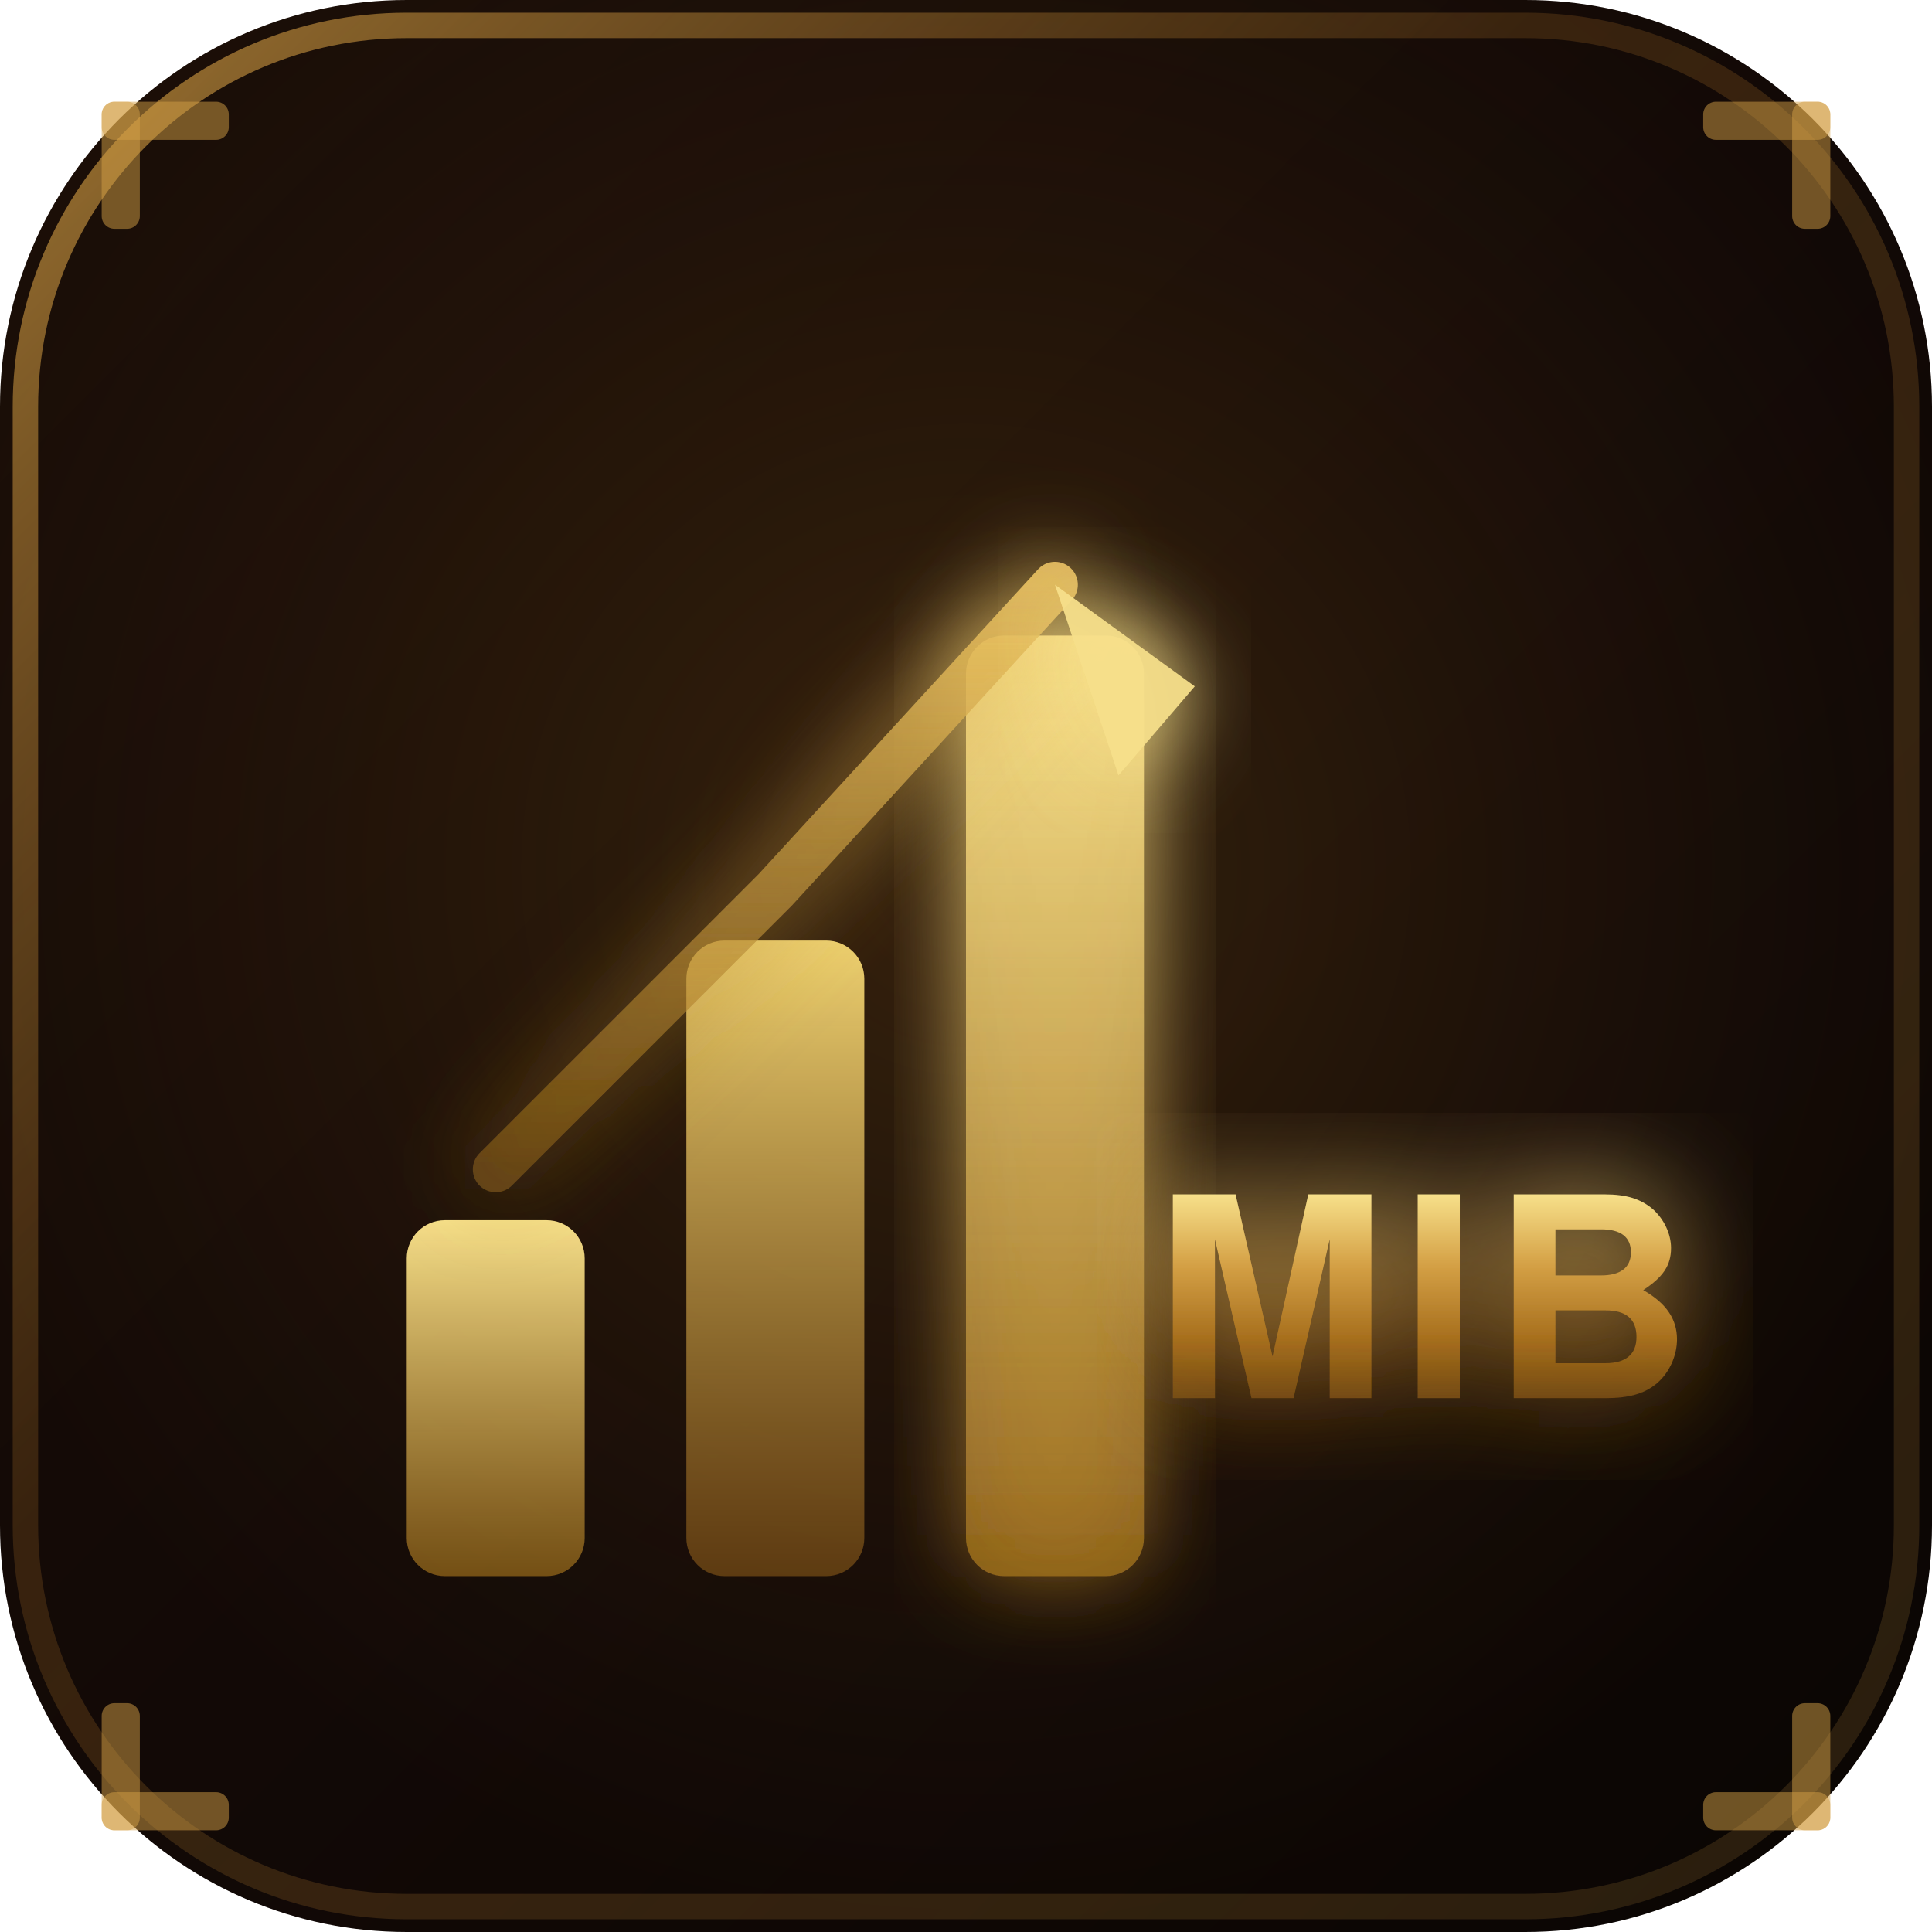
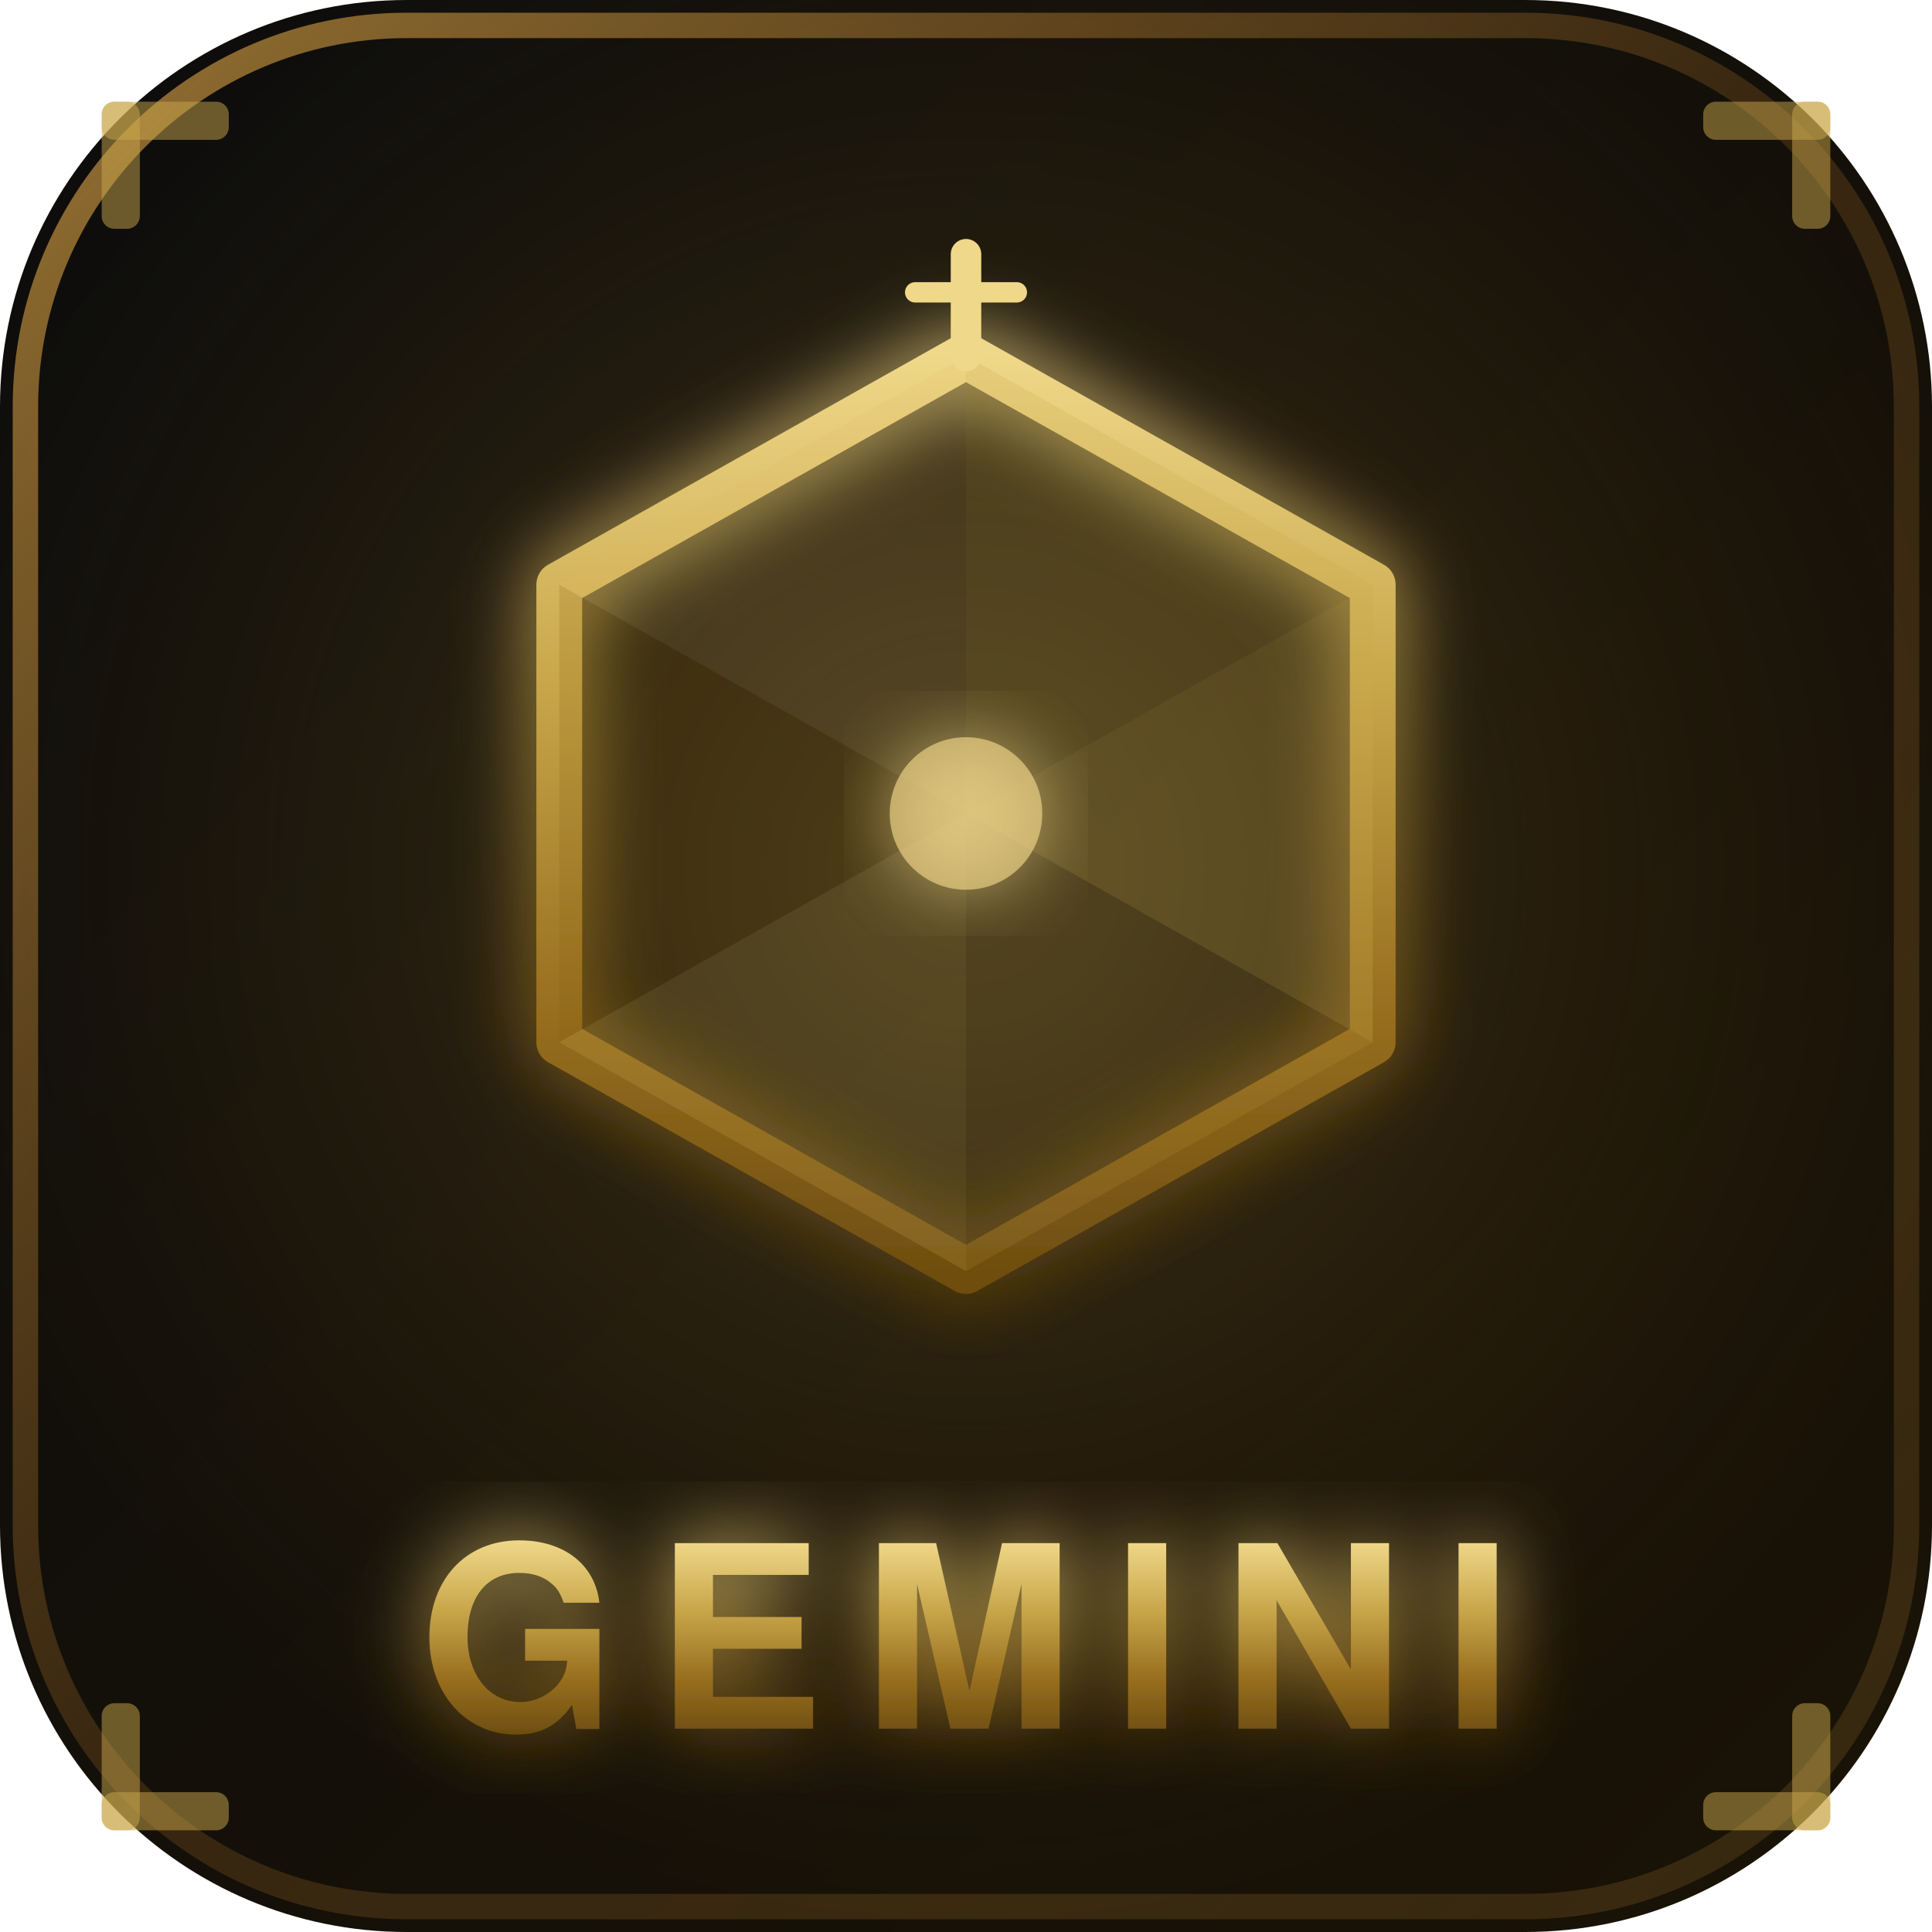
<svg xmlns="http://www.w3.org/2000/svg" width="76" height="76" viewBox="0 0 76 76" fill="none">
  <defs>
-     <linearGradient id="mfav-bg" x1="0" y1="0" x2="76" y2="76" gradientUnits="userSpaceOnUse">
-       <stop offset="0%" stop-color="#1C0F07" />
-       <stop offset="50%" stop-color="#120906" />
-       <stop offset="100%" stop-color="#0A0503" />
+     <linearGradient id="gbg" x1="0" y1="0" x2="76" y2="76" gradientUnits="userSpaceOnUse">
+       <stop offset="0%" stop-color="#0d0d0d" />
+       <stop offset="100%" stop-color="#1a1205" />
    </linearGradient>
-     <radialGradient id="mfav-glow" cx="50%" cy="45%" r="55%">
-       <stop offset="0%" stop-color="#C9892A" stop-opacity="0.2" />
-       <stop offset="100%" stop-color="#8B5523" stop-opacity="0" />
+     <radialGradient id="gglow" cx="50%" cy="45%" r="55%">
+       <stop offset="0%" stop-color="#c9a84c" stop-opacity="0.25" />
+       <stop offset="100%" stop-color="#8a6010" stop-opacity="0" />
    </radialGradient>
-     <linearGradient id="mfav-gold" x1="0" y1="0" x2="0" y2="1">
-       <stop offset="0%" stop-color="#F7E08A" />
-       <stop offset="35%" stop-color="#D4A045" />
-       <stop offset="70%" stop-color="#A8701E" />
-       <stop offset="100%" stop-color="#7A4E12" stop-opacity="0.9" />
+     <linearGradient id="ggold" x1="0" y1="0" x2="0" y2="1">
+       <stop offset="0%" stop-color="#f0d88a" />
+       <stop offset="35%" stop-color="#c9a84c" />
+       <stop offset="70%" stop-color="#9a7020" />
+       <stop offset="100%" stop-color="#6e4e10" />
    </linearGradient>
-     <linearGradient id="mfav-gold2" x1="0" y1="0" x2="0" y2="1">
-       <stop offset="0%" stop-color="#E8C060" stop-opacity="0.9" />
-       <stop offset="100%" stop-color="#9B6B1A" stop-opacity="0.5" />
+     <linearGradient id="ggold2" x1="0" y1="0" x2="1" y2="1">
+       <stop offset="0%" stop-color="#e8c96a" />
+       <stop offset="100%" stop-color="#9b6b1a" stop-opacity="0.6" />
    </linearGradient>
-     <linearGradient id="mfav-bar1" x1="0" y1="0" x2="0" y2="1">
-       <stop offset="0%" stop-color="#F7E08A" />
-       <stop offset="100%" stop-color="#9B6B1A" stop-opacity="0.7" />
+     <linearGradient id="grim" x1="0" y1="0" x2="1" y2="1">
+       <stop offset="0%" stop-color="#d4a045" stop-opacity="0.7" />
+       <stop offset="50%" stop-color="#8b5a20" stop-opacity="0.3" />
+       <stop offset="100%" stop-color="#d4a045" stop-opacity="0.15" />
    </linearGradient>
-     <linearGradient id="mfav-bar2" x1="0" y1="0" x2="0" y2="1">
-       <stop offset="0%" stop-color="#EDD070" />
-       <stop offset="100%" stop-color="#8B5A18" stop-opacity="0.6" />
-     </linearGradient>
-     <linearGradient id="mfav-bar3" x1="0" y1="0" x2="0" y2="1">
-       <stop offset="0%" stop-color="#F7E08A" />
-       <stop offset="100%" stop-color="#A07020" stop-opacity="0.8" />
-     </linearGradient>
-     <linearGradient id="mfav-rim" x1="0" y1="0" x2="1" y2="1" gradientUnits="objectBoundingBox">
-       <stop offset="0%" stop-color="#D4A045" stop-opacity="0.7" />
-       <stop offset="40%" stop-color="#8B5A20" stop-opacity="0.3" />
-       <stop offset="100%" stop-color="#D4A045" stop-opacity="0.15" />
-     </linearGradient>
-     <filter id="mfav-barglow" x="-40%" y="-30%" width="180%" height="160%">
-       <feGaussianBlur stdDeviation="1.8" result="b" />
-       <feMerge>
-         <feMergeNode in="b" />
-         <feMergeNode in="SourceGraphic" />
-       </feMerge>
-     </filter>
-     <filter id="mfav-textglow" x="-15%" y="-40%" width="130%" height="180%">
-       <feGaussianBlur stdDeviation="2.2" result="b" />
+     <filter id="ggf" x="-30%" y="-30%" width="160%" height="160%">
+       <feGaussianBlur stdDeviation="1.5" result="b" />
      <feMerge>
        <feMergeNode in="b" />
        <feMergeNode in="SourceGraphic" />
      </feMerge>
    </filter>
  </defs>
-   <rect width="76" height="76" rx="16" fill="url(#mfav-bg)" />
-   <rect width="76" height="76" rx="16" fill="url(#mfav-glow)" />
-   <rect x="16" y="48" width="7" height="14" rx="1.5" fill="url(#mfav-bar1)" />
-   <rect x="27" y="37" width="7" height="25" rx="1.5" fill="url(#mfav-bar2)" />
-   <rect x="38" y="25" width="7" height="37" rx="1.5" fill="url(#mfav-bar3)" filter="url(#mfav-barglow)" />
-   <polyline points="19.5,46 30.5,35 41.5,23" stroke="url(#mfav-gold2)" stroke-width="1.8" stroke-linecap="round" stroke-linejoin="round" fill="none" filter="url(#mfav-barglow)" />
-   <polygon points="41.5,23 47,27 44,30.5" fill="#F7E08A" opacity="0.95" filter="url(#mfav-barglow)" />
-   <text x="56" y="55" font-family="'Helvetica Neue', Helvetica, Arial, sans-serif" font-size="11" font-weight="800" letter-spacing="0.5" fill="url(#mfav-gold)" text-anchor="middle" filter="url(#mfav-textglow)">MIB</text>
-   <line x1="8" y1="66" x2="68" y2="66" stroke="url(#mfav-gold2)" stroke-width="0.6" stroke-linecap="round" opacity="0.4" />
-   <rect x="1" y="1" width="74" height="74" rx="15" stroke="url(#mfav-rim)" stroke-width="1" fill="none" />
-   <rect x="4" y="4" width="5" height="1.5" rx="0.5" fill="#D4A045" opacity="0.5" />
-   <rect x="4" y="4" width="1.5" height="5" rx="0.5" fill="#D4A045" opacity="0.5" />
-   <rect x="67" y="4" width="5" height="1.5" rx="0.5" fill="#D4A045" opacity="0.5" />
-   <rect x="70.5" y="4" width="1.5" height="5" rx="0.5" fill="#D4A045" opacity="0.5" />
-   <rect x="4" y="70.5" width="5" height="1.5" rx="0.5" fill="#D4A045" opacity="0.5" />
-   <rect x="4" y="67" width="1.5" height="5" rx="0.5" fill="#D4A045" opacity="0.5" />
-   <rect x="67" y="70.5" width="5" height="1.5" rx="0.5" fill="#D4A045" opacity="0.5" />
-   <rect x="70.5" y="67" width="1.5" height="5" rx="0.5" fill="#D4A045" opacity="0.5" />
+   <rect width="76" height="76" rx="16" fill="url(#gbg)" />
+   <rect width="76" height="76" rx="16" fill="url(#gglow)" />
+   <polygon points="38,14 54,23 54,41 38,50 22,41 22,23" fill="none" stroke="url(#ggold)" stroke-width="1.8" stroke-linejoin="round" filter="url(#ggf)" />
+   <polygon points="38,14 54,23 38,32" fill="#c9a84c" fill-opacity="0.22" />
+   <polygon points="38,14 22,23 38,32" fill="#dbb85e" fill-opacity="0.16" />
+   <polygon points="22,23 22,41 38,32" fill="#8a6010" fill-opacity="0.20" />
+   <polygon points="54,23 54,41 38,32" fill="#c9a84c" fill-opacity="0.28" />
+   <polygon points="22,41 38,50 38,32" fill="#dbb85e" fill-opacity="0.18" />
+   <polygon points="54,41 38,50 38,32" fill="#c9a84c" fill-opacity="0.14" />
+   <circle cx="38" cy="32" r="3" fill="#f0d88a" fill-opacity="0.65" filter="url(#ggf)" />
+   <line x1="38" y1="10" x2="38" y2="14" stroke="#f0d88a" stroke-width="1.2" stroke-linecap="round" />
+   <line x1="36" y1="11.5" x2="40" y2="11.5" stroke="#f0d88a" stroke-width="0.8" stroke-linecap="round" />
+   <text x="38" y="68" font-family="'Helvetica Neue', Helvetica, Arial, sans-serif" font-size="10" font-weight="700" letter-spacing="1.5" fill="url(#ggold)" text-anchor="middle" filter="url(#ggf)">GEMINI</text>
+   <rect x="1" y="1" width="74" height="74" rx="15" stroke="url(#grim)" stroke-width="1" fill="none" />
+   <rect x="4" y="4" width="5" height="1.5" rx="0.5" fill="#c9a84c" opacity="0.5" />
+   <rect x="4" y="4" width="1.5" height="5" rx="0.5" fill="#c9a84c" opacity="0.5" />
+   <rect x="67" y="4" width="5" height="1.5" rx="0.5" fill="#c9a84c" opacity="0.5" />
+   <rect x="70.5" y="4" width="1.5" height="5" rx="0.5" fill="#c9a84c" opacity="0.5" />
+   <rect x="4" y="70.5" width="5" height="1.5" rx="0.5" fill="#c9a84c" opacity="0.5" />
+   <rect x="4" y="67" width="1.5" height="5" rx="0.5" fill="#c9a84c" opacity="0.5" />
+   <rect x="67" y="70.5" width="5" height="1.5" rx="0.5" fill="#c9a84c" opacity="0.5" />
+   <rect x="70.5" y="67" width="1.5" height="5" rx="0.5" fill="#c9a84c" opacity="0.5" />
</svg>
